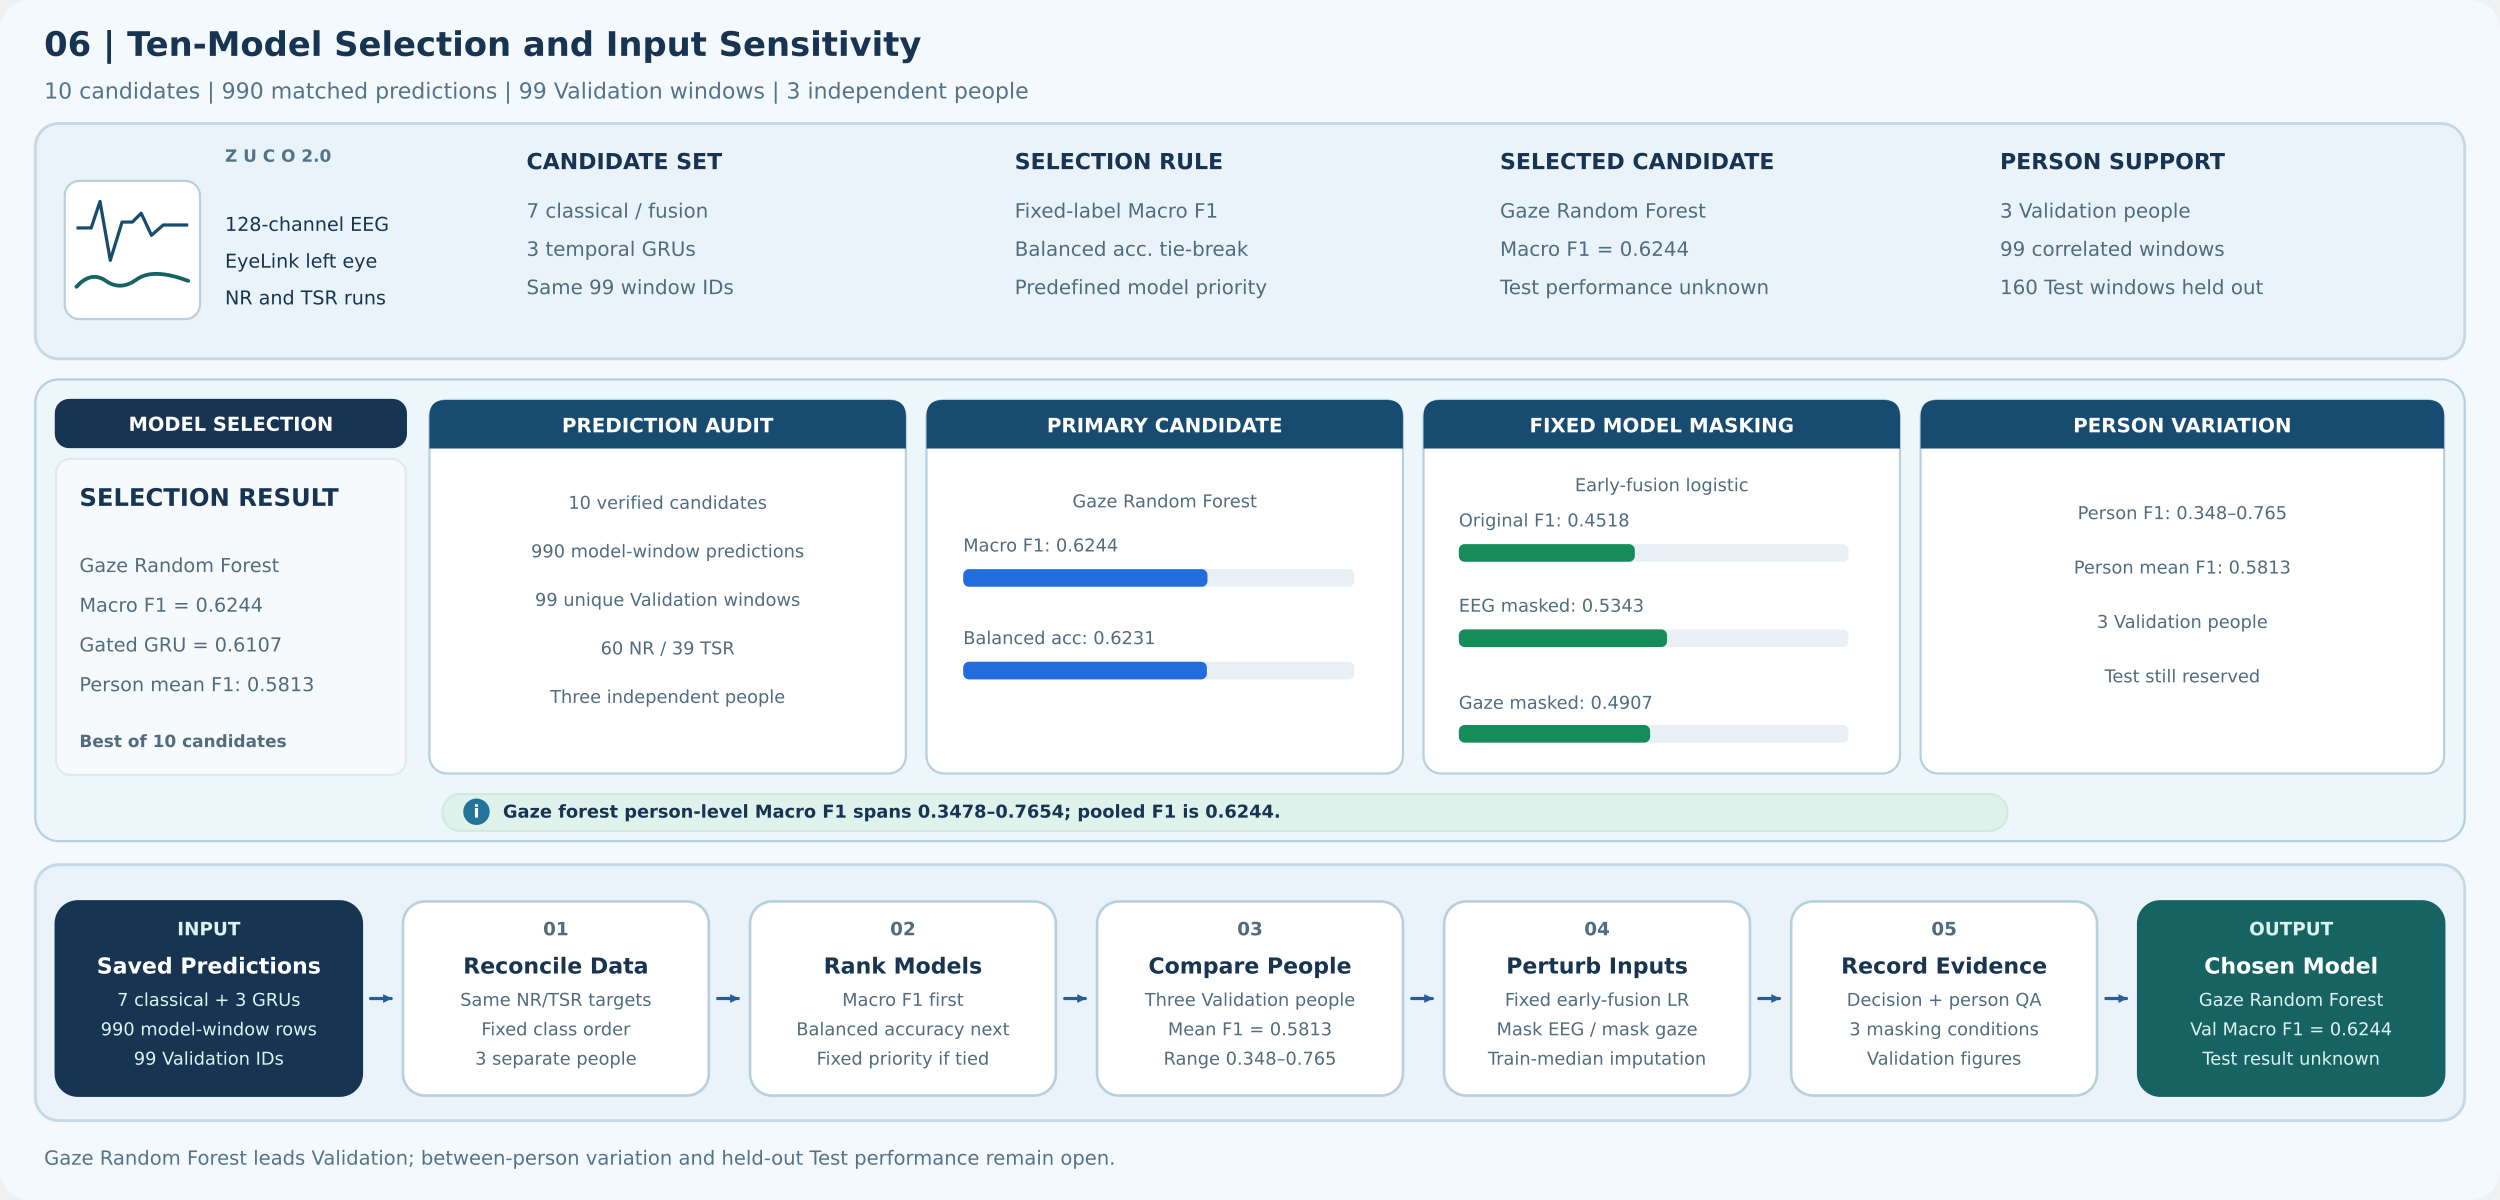
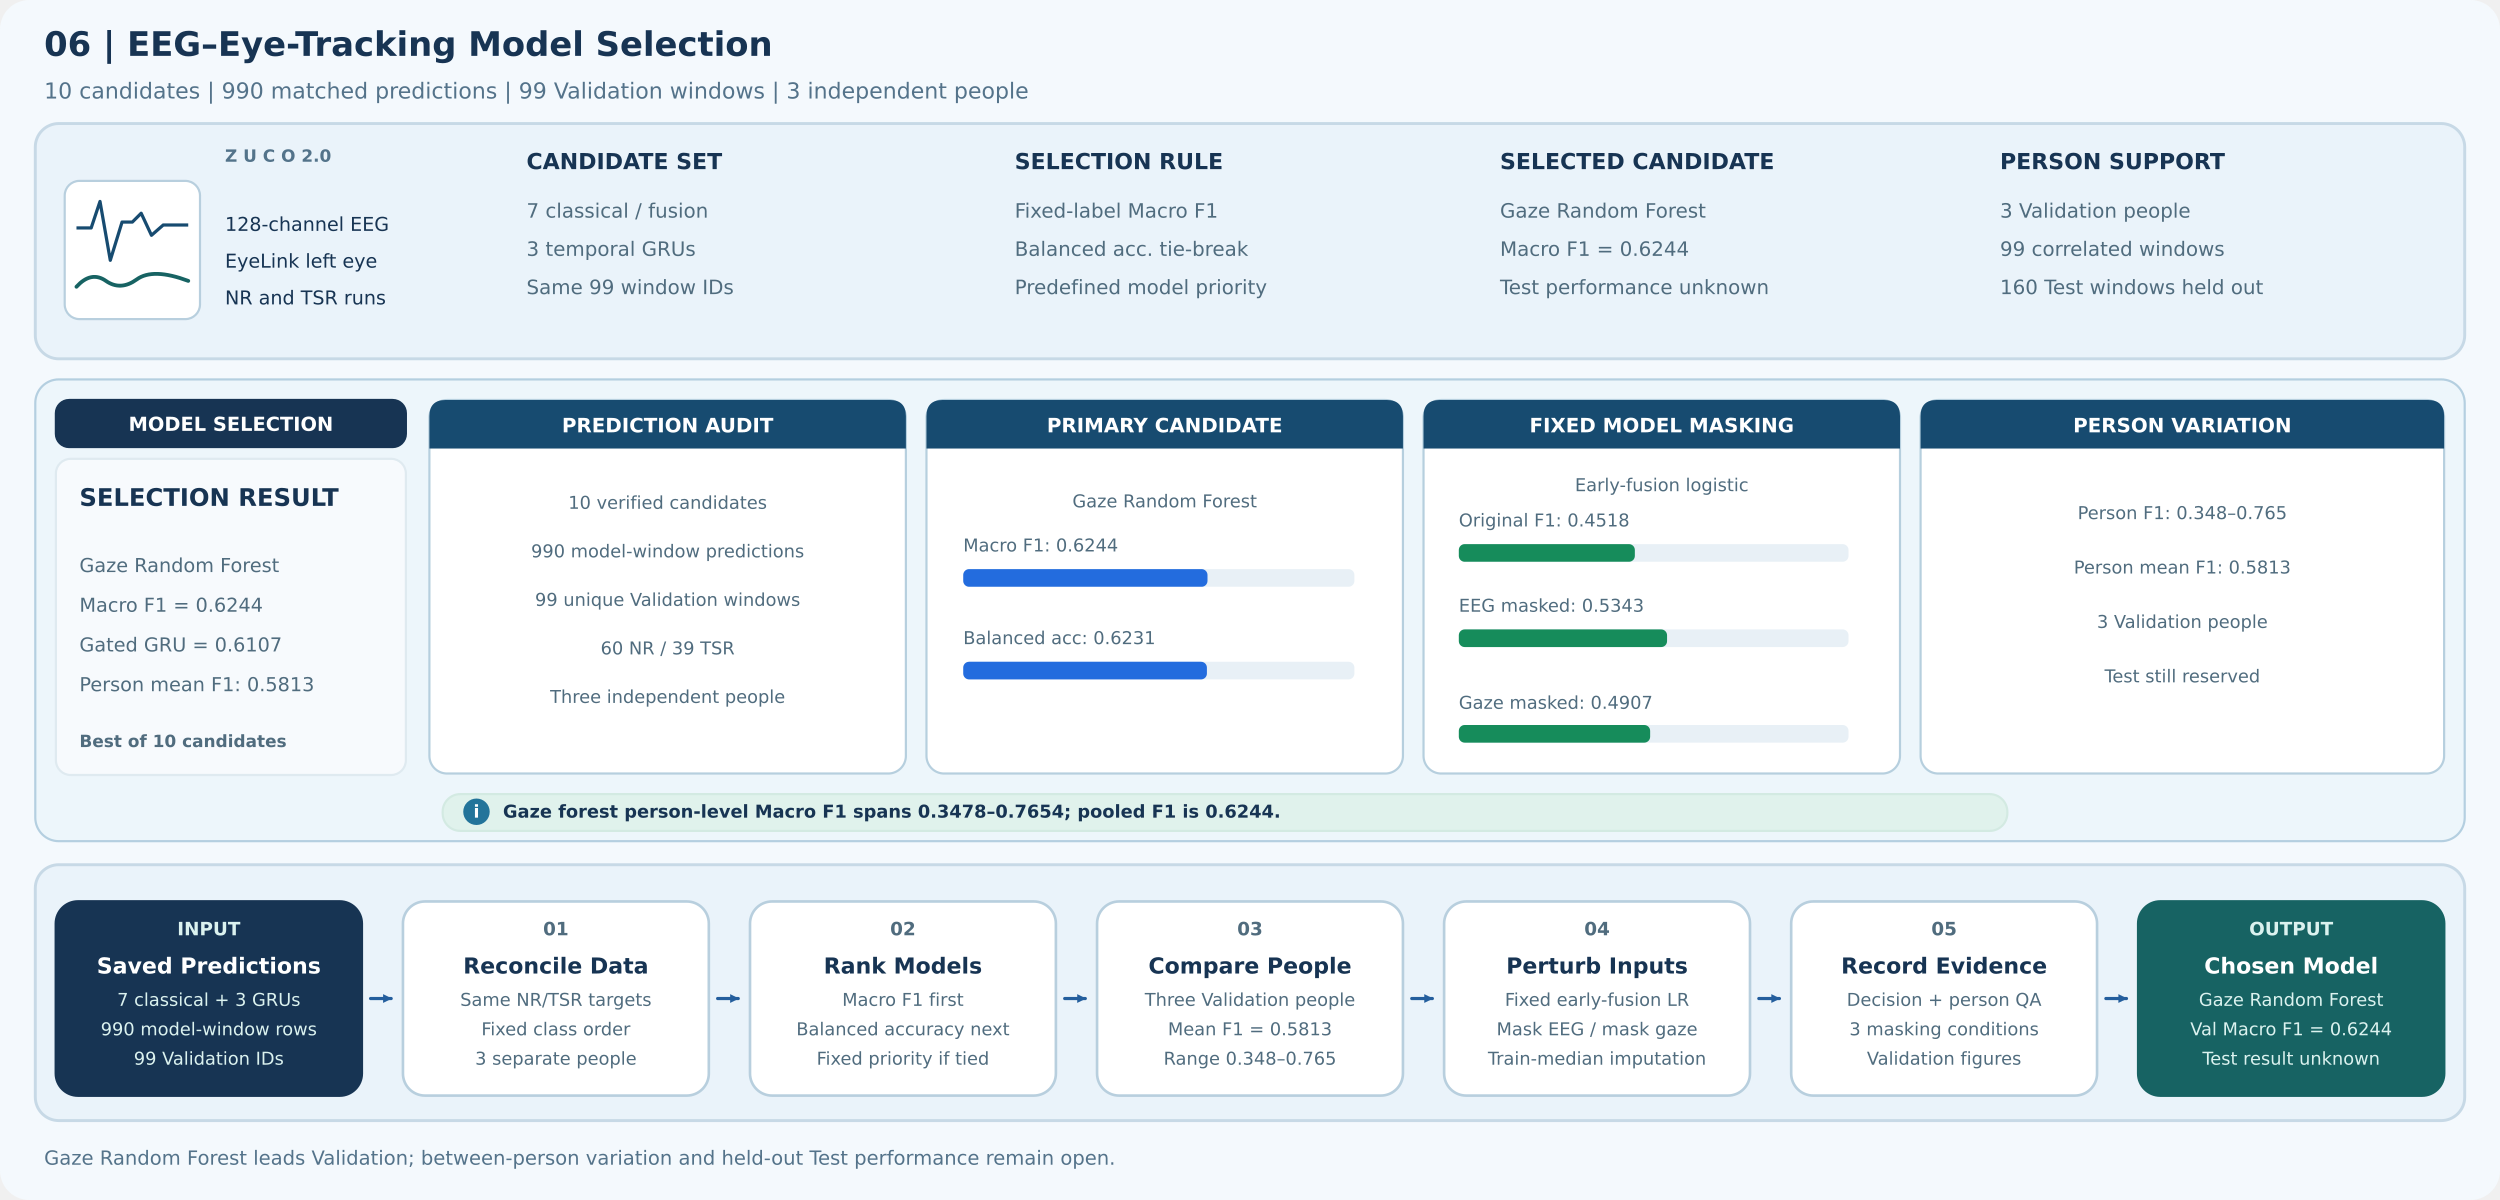
<svg xmlns="http://www.w3.org/2000/svg" width="1700" height="816" viewBox="0 0 1700 816" role="img" aria-labelledby="title desc">
  <defs>
    <marker id="arr" markerUnits="userSpaceOnUse" markerWidth="6" markerHeight="6" refX="5.5" refY="3" orient="auto">
      <path d="M0 0 L6 3 L0 6 Z" fill="#245E9D" />
    </marker>
    <style>text { font-family: DejaVu Sans, Arial, sans-serif; font-weight: 400; }
.figure-title { font-size:23px; font-weight:700; fill:#173453; }
.subtitle { font-size:15px; fill:#54738A; }
.source-heading { font-size:11.5px; font-weight:700; fill:#53738A; }
.source-label { font-size:13px; fill:#173453; }
.context-heading { font-size:15px; font-weight:700; fill:#173453; }
.context-body { font-size:13.5px; fill:#506C7E; }
.section-label { font-size:13.2px; font-weight:700; fill:#FFFFFF; }
.focus-heading { font-size:16.5px; font-weight:700; fill:#173453; }
.focus-body { font-size:13.1px; fill:#506C7E; }
.qualification { font-size:11.5px; font-weight:700; fill:#506C7E; }
.card-heading { font-size:13.5px; font-weight:700; fill:#FFFFFF; }
.card-body { font-size:12.1px; fill:#506C7E; }
.chart-label { font-size:11.8px; fill:#506C7E; }
.scientific-note { font-size:12.1px; font-weight:700; fill:#173453; }
.workflow-id { font-size:12.5px; font-weight:700; fill:#506C7E; }
.workflow-heading { font-size:15px; font-weight:700; fill:#173453; }
.workflow-body { font-size:12.1px; fill:#506C7E; }
.terminal-id { font-size:12.5px; font-weight:700; fill:#DBF2EF; }
.terminal-heading { font-size:15px; font-weight:700; fill:#FFFFFF; }
.terminal-body { font-size:12.1px; fill:#DBF2EF; }
.footer { font-size:13.3px; fill:#54738A; }
.info-mark { font-size:12px; font-weight:700; fill:#FFFFFF; }</style>
  </defs>
  <rect id="canvas" x="0" y="0" width="1700" height="816" rx="20" fill="#F4F9FD" />
  <g id="band-0-header">
-     <text id="text-001" x="30" y="38" class="figure-title" data-container="canvas">06 | Ten-Model Selection and Input Sensitivity</text>
+     <text id="text-001" x="30" y="38" class="figure-title" data-container="canvas">06 | EEG–Eye-Tracking Model Selection</text>
    <text id="text-002" x="30" y="67" class="subtitle" data-container="canvas">10 candidates | 990 matched predictions | 99 Validation windows | 3 independent people</text>
  </g>
  <g id="band-1-context">
    <rect id="context-container" x="24" y="84" width="1652" height="160" rx="16" fill="#EAF3FA" stroke="#C7D9E6" stroke-width="2" />
    <g id="source-schematic" data-slot="replace-for-actual-data-source">
      <g id="paired-signal-icon">
        <rect x="44" y="123" width="92" height="94" rx="10" fill="#FFFFFF" stroke="#B8CFDE" stroke-width="1.5" />
        <path d="M52 155 L62 155 L68 137 L75 177 L83 151 L90 151 L96 145 L103 160 L111 153 L128 153" fill="none" stroke="#174B70" stroke-width="2.2" stroke-linejoin="round" />
        <path d="M52 195 Q62 184 72 191 T93 190 T128 191" fill="none" stroke="#176363" stroke-width="2.6" stroke-linecap="round" />
      </g>
      <text id="text-003" x="153" y="110" class="source-heading" data-container="context-container">Z U C O   2.0</text>
      <text id="text-004" x="153" y="157" class="source-label" data-container="context-container">128-channel EEG</text>
      <text id="text-005" x="153" y="182" class="source-label" data-container="context-container">EyeLink left eye</text>
      <text id="text-006" x="153" y="207" class="source-label" data-container="context-container">NR and TSR runs</text>
    </g>
    <g id="context-module-1">
      <text id="text-007" x="358" y="115" class="context-heading" data-container="context-container">CANDIDATE SET</text>
      <text id="text-008" x="358" y="148" class="context-body" data-container="context-container">7 classical / fusion</text>
      <text id="text-009" x="358" y="174" class="context-body" data-container="context-container">3 temporal GRUs</text>
      <text id="text-010" x="358" y="200" class="context-body" data-container="context-container">Same 99 window IDs</text>
    </g>
    <g id="context-module-2">
      <text id="text-011" x="690" y="115" class="context-heading" data-container="context-container">SELECTION RULE</text>
      <text id="text-012" x="690" y="148" class="context-body" data-container="context-container">Fixed-label Macro F1</text>
      <text id="text-013" x="690" y="174" class="context-body" data-container="context-container">Balanced acc. tie-break</text>
      <text id="text-014" x="690" y="200" class="context-body" data-container="context-container">Predefined model priority</text>
    </g>
    <g id="context-module-3">
      <text id="text-015" x="1020" y="115" class="context-heading" data-container="context-container">SELECTED CANDIDATE</text>
      <text id="text-016" x="1020" y="148" class="context-body" data-container="context-container">Gaze Random Forest</text>
      <text id="text-017" x="1020" y="174" class="context-body" data-container="context-container">Macro F1 = 0.6244</text>
      <text id="text-018" x="1020" y="200" class="context-body" data-container="context-container">Test performance unknown</text>
    </g>
    <g id="context-module-4">
      <text id="text-019" x="1360" y="115" class="context-heading" data-container="context-container">PERSON SUPPORT</text>
      <text id="text-020" x="1360" y="148" class="context-body" data-container="context-container">3 Validation people</text>
      <text id="text-021" x="1360" y="174" class="context-body" data-container="context-container">99 correlated windows</text>
      <text id="text-022" x="1360" y="200" class="context-body" data-container="context-container">160 Test windows held out</text>
    </g>
  </g>
  <g id="band-2-analysis">
    <rect id="analysis-container" x="24" y="258" width="1652" height="314" rx="16" fill="#EDF6FB" stroke="#B4CFE0" stroke-width="1.5" />
    <g id="analysis-focus">
      <rect id="section-label-box" x="38" y="272" width="238" height="32" rx="9" fill="#173453" stroke="#173453" stroke-width="1.5" />
      <text id="text-023" x="157" y="293" class="section-label" text-anchor="middle" data-container="section-label-box">MODEL SELECTION</text>
      <rect id="focus-card" x="38" y="312" width="238" height="215" rx="10" fill="#F7FAFD" stroke="#DFEAF0" stroke-width="1.5" />
      <text id="text-024" x="54" y="344" class="focus-heading" data-container="focus-card">SELECTION RESULT</text>
      <text id="text-025" x="54" y="389" class="focus-body" data-container="focus-card">Gaze Random Forest</text>
      <text id="text-026" x="54" y="416" class="focus-body" data-container="focus-card">Macro F1 = 0.6244</text>
      <text id="text-027" x="54" y="443" class="focus-body" data-container="focus-card">Gated GRU = 0.6107</text>
      <text id="text-028" x="54" y="470" class="focus-body" data-container="focus-card">Person mean F1: 0.5813</text>
      <text id="text-029" x="54" y="508" class="qualification" data-container="focus-card">Best of 10 candidates</text>
    </g>
    <g id="evidence-panel-1">
      <rect id="evidence-card-1" x="292" y="272" width="324" height="254" rx="12" fill="#FFFFFF" stroke="#B6CFDE" stroke-width="1.5" />
      <path id="evidence-header-1" d="M303 272 H605 Q616 272 616 283 V305 H292 V283 Q292 272 303 272 Z" fill="#174B70" />
      <text id="text-030" x="454.0" y="294" class="card-heading" text-anchor="middle" data-container="evidence-card-1">PREDICTION AUDIT</text>
      <g id="evidence-content-1" data-slot="scientific-content">
        <text x="454" y="346" class="card-body" text-anchor="middle">10 verified candidates</text>
        <text x="454" y="379" class="card-body" text-anchor="middle">990 model-window predictions</text>
        <text x="454" y="412" class="card-body" text-anchor="middle">99 unique Validation windows</text>
        <text x="454" y="445" class="card-body" text-anchor="middle">60 NR / 39 TSR</text>
        <text x="454" y="478" class="card-body" text-anchor="middle">Three independent people</text>
      </g>
    </g>
    <g id="evidence-panel-2">
      <rect id="evidence-card-2" x="630" y="272" width="324" height="254" rx="12" fill="#FFFFFF" stroke="#B6CFDE" stroke-width="1.5" />
      <path id="evidence-header-2" d="M641 272 H943 Q954 272 954 283 V305 H630 V283 Q630 272 641 272 Z" fill="#174B70" />
      <text id="text-034" x="792.0" y="294" class="card-heading" text-anchor="middle" data-container="evidence-card-2">PRIMARY CANDIDATE</text>
      <g id="evidence-content-2" data-slot="scientific-content">
        <text x="792" y="345" class="card-body" text-anchor="middle">Gaze Random Forest</text>
        <text x="655" y="375" class="card-body">Macro F1: 0.6244</text>
        <rect x="655" y="387" width="266" height="12" rx="4" fill="#E8F0F6" />
        <rect x="655" y="387" width="166.1" height="12" rx="4" fill="#236CDE" />
        <text x="655" y="438" class="card-body">Balanced acc: 0.6231</text>
        <rect x="655" y="450" width="266" height="12" rx="4" fill="#E8F0F6" />
        <rect x="655" y="450" width="165.7" height="12" rx="4" fill="#236CDE" />
      </g>
    </g>
    <g id="evidence-panel-3">
      <rect id="evidence-card-3" x="968" y="272" width="324" height="254" rx="12" fill="#FFFFFF" stroke="#B6CFDE" stroke-width="1.5" />
      <path id="evidence-header-3" d="M979 272 H1281 Q1292 272 1292 283 V305 H968 V283 Q968 272 979 272 Z" fill="#174B70" />
      <text id="text-038" x="1130.0" y="294" class="card-heading" text-anchor="middle" data-container="evidence-card-3">FIXED MODEL MASKING</text>
      <g id="evidence-content-3" data-slot="scientific-content">
        <text x="1130" y="334" class="card-body" text-anchor="middle">Early-fusion logistic</text>
        <text x="992" y="358" class="card-body">Original F1: 0.4518</text>
        <rect x="992" y="370" width="265" height="12" rx="4" fill="#E8F0F6" />
        <rect x="992" y="370" width="119.7" height="12" rx="4" fill="#168C5B" />
        <text x="992" y="416" class="card-body">EEG masked: 0.5343</text>
        <rect x="992" y="428" width="265" height="12" rx="4" fill="#E8F0F6" />
        <rect x="992" y="428" width="141.6" height="12" rx="4" fill="#168C5B" />
        <text x="992" y="482" class="card-body">Gaze masked: 0.4907</text>
        <rect x="992" y="493" width="265" height="12" rx="4" fill="#E8F0F6" />
        <rect x="992" y="493" width="130.1" height="12" rx="4" fill="#168C5B" />
      </g>
    </g>
    <g id="evidence-panel-4">
      <rect id="evidence-card-4" x="1306" y="272" width="356" height="254" rx="12" fill="#FFFFFF" stroke="#B6CFDE" stroke-width="1.5" />
      <path id="evidence-header-4" d="M1317 272 H1651 Q1662 272 1662 283 V305 H1306 V283 Q1306 272 1317 272 Z" fill="#174B70" />
      <text id="text-042" x="1484.0" y="294" class="card-heading" text-anchor="middle" data-container="evidence-card-4">PERSON VARIATION</text>
      <g id="evidence-content-4" data-slot="scientific-content">
        <text x="1484" y="353" class="card-body" text-anchor="middle">Person F1: 0.348–0.765</text>
        <text x="1484" y="390" class="card-body" text-anchor="middle">Person mean F1: 0.5813</text>
        <text x="1484" y="427" class="card-body" text-anchor="middle">3 Validation people</text>
        <text x="1484" y="464" class="card-body" text-anchor="middle">Test still reserved</text>
      </g>
    </g>
    <g id="optional-scientific-note" data-optional="true">
      <rect id="note-strip" x="301" y="540" width="1064" height="25" rx="12" fill="#E0F2EC" stroke="#D3EAE2" stroke-width="1.5" />
      <circle cx="324" cy="552" r="9" fill="#23749A" />
      <text id="text-046" x="324" y="556" class="info-mark" text-anchor="middle">i</text>
      <text id="text-047" x="342" y="556" class="scientific-note" data-container="note-strip">Gaze forest person-level Macro F1 spans 0.3478–0.7654; pooled F1 is 0.6244.</text>
    </g>
  </g>
  <g id="band-3-workflow">
    <rect id="workflow-container" x="24" y="588" width="1652" height="174" rx="16" fill="#EAF3FA" stroke="#C7D9E6" stroke-width="2" />
    <g id="workflow-input">
      <rect id="workflow-node-0" x="38" y="613" width="208" height="132" rx="15" fill="#173453" stroke="#173453" stroke-width="1.8" />
      <text id="text-048" x="142" y="636" class="terminal-id" text-anchor="middle" data-container="workflow-node-0">INPUT</text>
      <text id="text-049" x="142" y="662" class="terminal-heading" text-anchor="middle" data-container="workflow-node-0">Saved Predictions</text>
      <text id="text-050" x="142" y="684" class="terminal-body" text-anchor="middle" data-container="workflow-node-0">7 classical + 3 GRUs</text>
      <text id="text-051" x="142" y="704" class="terminal-body" text-anchor="middle" data-container="workflow-node-0">990 model-window rows</text>
      <text id="text-052" x="142" y="724" class="terminal-body" text-anchor="middle" data-container="workflow-node-0">99 Validation IDs</text>
    </g>
    <path id="workflow-connector-0" d="M252 679 H266" fill="none" stroke="#245E9D" stroke-width="2.2" stroke-linecap="round" marker-end="url(#arr)" />
    <g id="workflow-process-1">
      <rect id="workflow-node-1" x="274" y="613" width="208" height="132" rx="15" fill="#FFFFFF" stroke="#B8CFDE" stroke-width="1.8" />
      <text id="text-053" x="378" y="636" class="workflow-id" text-anchor="middle" data-container="workflow-node-1">01</text>
      <text id="text-054" x="378" y="662" class="workflow-heading" text-anchor="middle" data-container="workflow-node-1">Reconcile Data</text>
      <text id="text-055" x="378" y="684" class="workflow-body" text-anchor="middle" data-container="workflow-node-1">Same NR/TSR targets</text>
      <text id="text-056" x="378" y="704" class="workflow-body" text-anchor="middle" data-container="workflow-node-1">Fixed class order</text>
      <text id="text-057" x="378" y="724" class="workflow-body" text-anchor="middle" data-container="workflow-node-1">3 separate people</text>
    </g>
    <path id="workflow-connector-1" d="M488 679 H502" fill="none" stroke="#245E9D" stroke-width="2.2" stroke-linecap="round" marker-end="url(#arr)" />
    <g id="workflow-process-2">
      <rect id="workflow-node-2" x="510" y="613" width="208" height="132" rx="15" fill="#FFFFFF" stroke="#B8CFDE" stroke-width="1.8" />
      <text id="text-058" x="614" y="636" class="workflow-id" text-anchor="middle" data-container="workflow-node-2">02</text>
      <text id="text-059" x="614" y="662" class="workflow-heading" text-anchor="middle" data-container="workflow-node-2">Rank Models</text>
      <text id="text-060" x="614" y="684" class="workflow-body" text-anchor="middle" data-container="workflow-node-2">Macro F1 first</text>
      <text id="text-061" x="614" y="704" class="workflow-body" text-anchor="middle" data-container="workflow-node-2">Balanced accuracy next</text>
      <text id="text-062" x="614" y="724" class="workflow-body" text-anchor="middle" data-container="workflow-node-2">Fixed priority if tied</text>
    </g>
    <path id="workflow-connector-2" d="M724 679 H738" fill="none" stroke="#245E9D" stroke-width="2.2" stroke-linecap="round" marker-end="url(#arr)" />
    <g id="workflow-process-3">
      <rect id="workflow-node-3" x="746" y="613" width="208" height="132" rx="15" fill="#FFFFFF" stroke="#B8CFDE" stroke-width="1.8" />
      <text id="text-063" x="850" y="636" class="workflow-id" text-anchor="middle" data-container="workflow-node-3">03</text>
      <text id="text-064" x="850" y="662" class="workflow-heading" text-anchor="middle" data-container="workflow-node-3">Compare People</text>
      <text id="text-065" x="850" y="684" class="workflow-body" text-anchor="middle" data-container="workflow-node-3">Three Validation people</text>
      <text id="text-066" x="850" y="704" class="workflow-body" text-anchor="middle" data-container="workflow-node-3">Mean F1 = 0.5813</text>
      <text id="text-067" x="850" y="724" class="workflow-body" text-anchor="middle" data-container="workflow-node-3">Range 0.348–0.765</text>
    </g>
    <path id="workflow-connector-3" d="M960 679 H974" fill="none" stroke="#245E9D" stroke-width="2.2" stroke-linecap="round" marker-end="url(#arr)" />
    <g id="workflow-process-4">
      <rect id="workflow-node-4" x="982" y="613" width="208" height="132" rx="15" fill="#FFFFFF" stroke="#B8CFDE" stroke-width="1.8" />
      <text id="text-068" x="1086" y="636" class="workflow-id" text-anchor="middle" data-container="workflow-node-4">04</text>
      <text id="text-069" x="1086" y="662" class="workflow-heading" text-anchor="middle" data-container="workflow-node-4">Perturb Inputs</text>
      <text id="text-070" x="1086" y="684" class="workflow-body" text-anchor="middle" data-container="workflow-node-4">Fixed early-fusion LR</text>
      <text id="text-071" x="1086" y="704" class="workflow-body" text-anchor="middle" data-container="workflow-node-4">Mask EEG / mask gaze</text>
      <text id="text-072" x="1086" y="724" class="workflow-body" text-anchor="middle" data-container="workflow-node-4">Train-median imputation</text>
    </g>
    <path id="workflow-connector-4" d="M1196 679 H1210" fill="none" stroke="#245E9D" stroke-width="2.2" stroke-linecap="round" marker-end="url(#arr)" />
    <g id="workflow-process-5">
      <rect id="workflow-node-5" x="1218" y="613" width="208" height="132" rx="15" fill="#FFFFFF" stroke="#B8CFDE" stroke-width="1.8" />
      <text id="text-073" x="1322" y="636" class="workflow-id" text-anchor="middle" data-container="workflow-node-5">05</text>
      <text id="text-074" x="1322" y="662" class="workflow-heading" text-anchor="middle" data-container="workflow-node-5">Record Evidence</text>
      <text id="text-075" x="1322" y="684" class="workflow-body" text-anchor="middle" data-container="workflow-node-5">Decision + person QA</text>
      <text id="text-076" x="1322" y="704" class="workflow-body" text-anchor="middle" data-container="workflow-node-5">3 masking conditions</text>
      <text id="text-077" x="1322" y="724" class="workflow-body" text-anchor="middle" data-container="workflow-node-5">Validation figures</text>
    </g>
    <path id="workflow-connector-5" d="M1432 679 H1446" fill="none" stroke="#245E9D" stroke-width="2.2" stroke-linecap="round" marker-end="url(#arr)" />
    <g id="workflow-output">
      <rect id="workflow-node-6" x="1454" y="613" width="208" height="132" rx="15" fill="#176363" stroke="#176363" stroke-width="1.8" />
      <text id="text-078" x="1558" y="636" class="terminal-id" text-anchor="middle" data-container="workflow-node-6">OUTPUT</text>
      <text id="text-079" x="1558" y="662" class="terminal-heading" text-anchor="middle" data-container="workflow-node-6">Chosen Model</text>
      <text id="text-080" x="1558" y="684" class="terminal-body" text-anchor="middle" data-container="workflow-node-6">Gaze Random Forest</text>
      <text id="text-081" x="1558" y="704" class="terminal-body" text-anchor="middle" data-container="workflow-node-6">Val Macro F1 = 0.6244</text>
      <text id="text-082" x="1558" y="724" class="terminal-body" text-anchor="middle" data-container="workflow-node-6">Test result unknown</text>
    </g>
  </g>
  <g id="band-4-summary">
    <text id="text-083" x="30" y="792" class="footer" data-container="canvas">Gaze Random Forest leads Validation; between-person variation and held-out Test performance remain open.</text>
  </g>
</svg>
